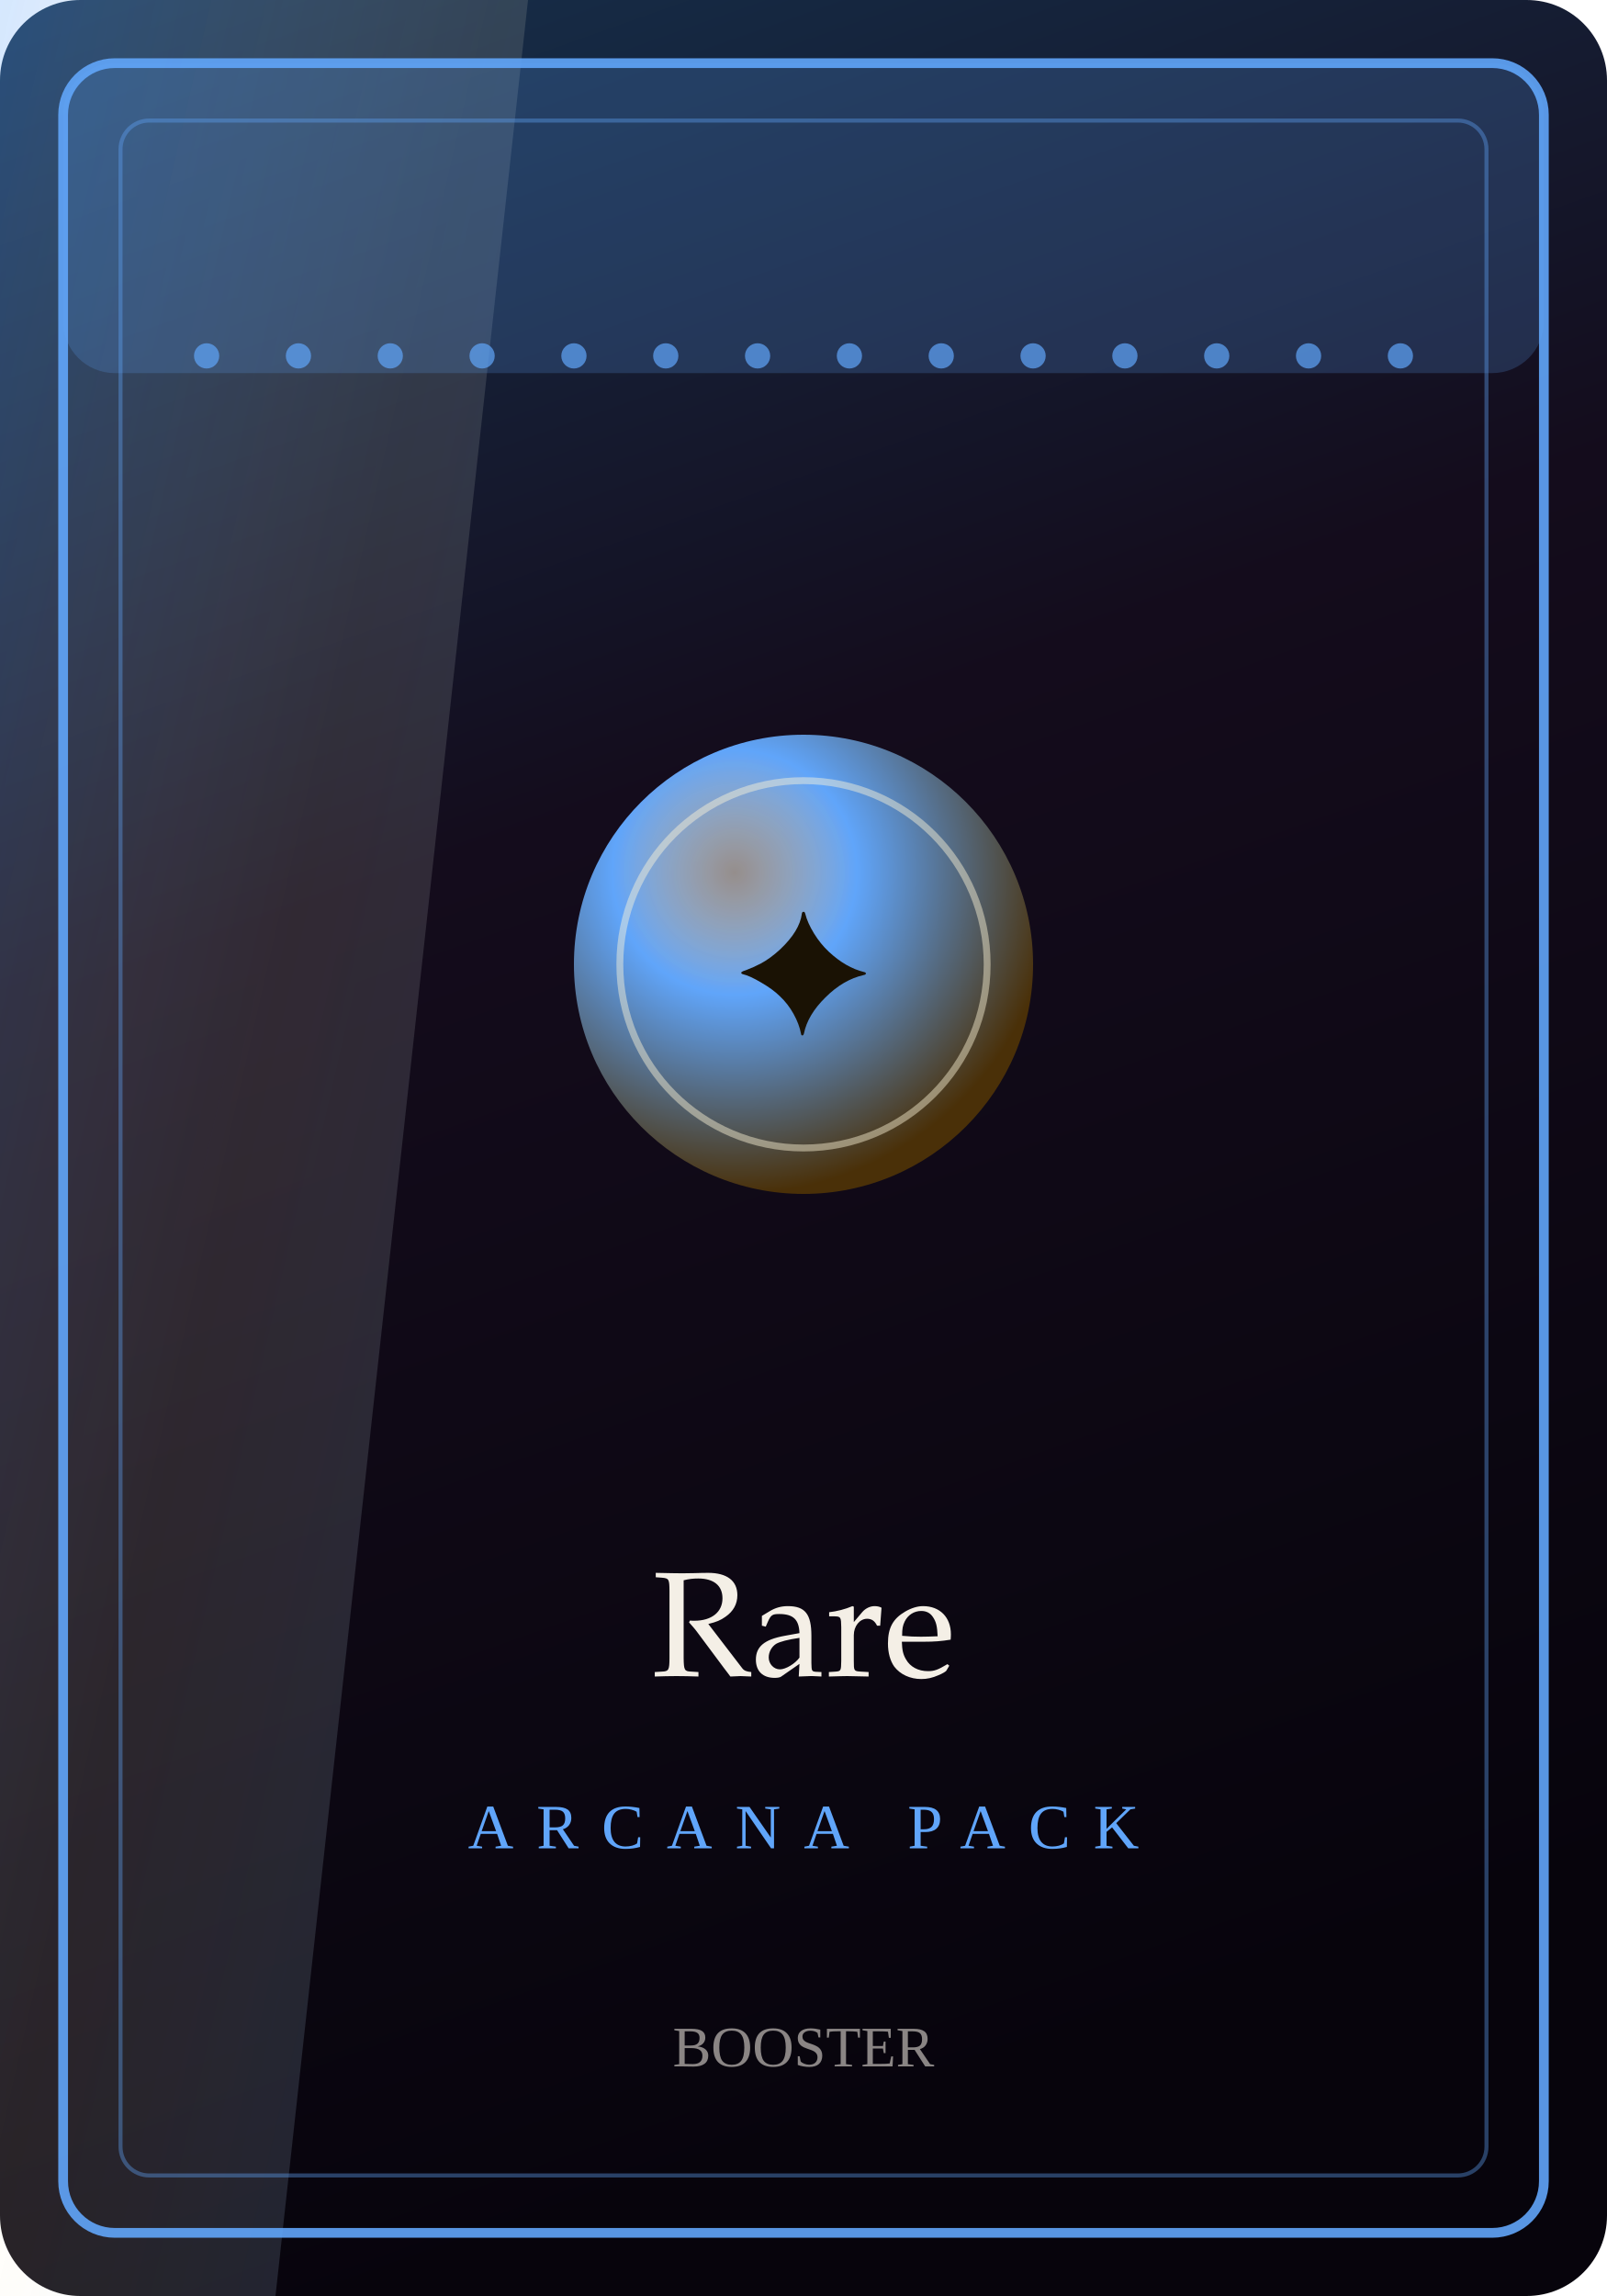
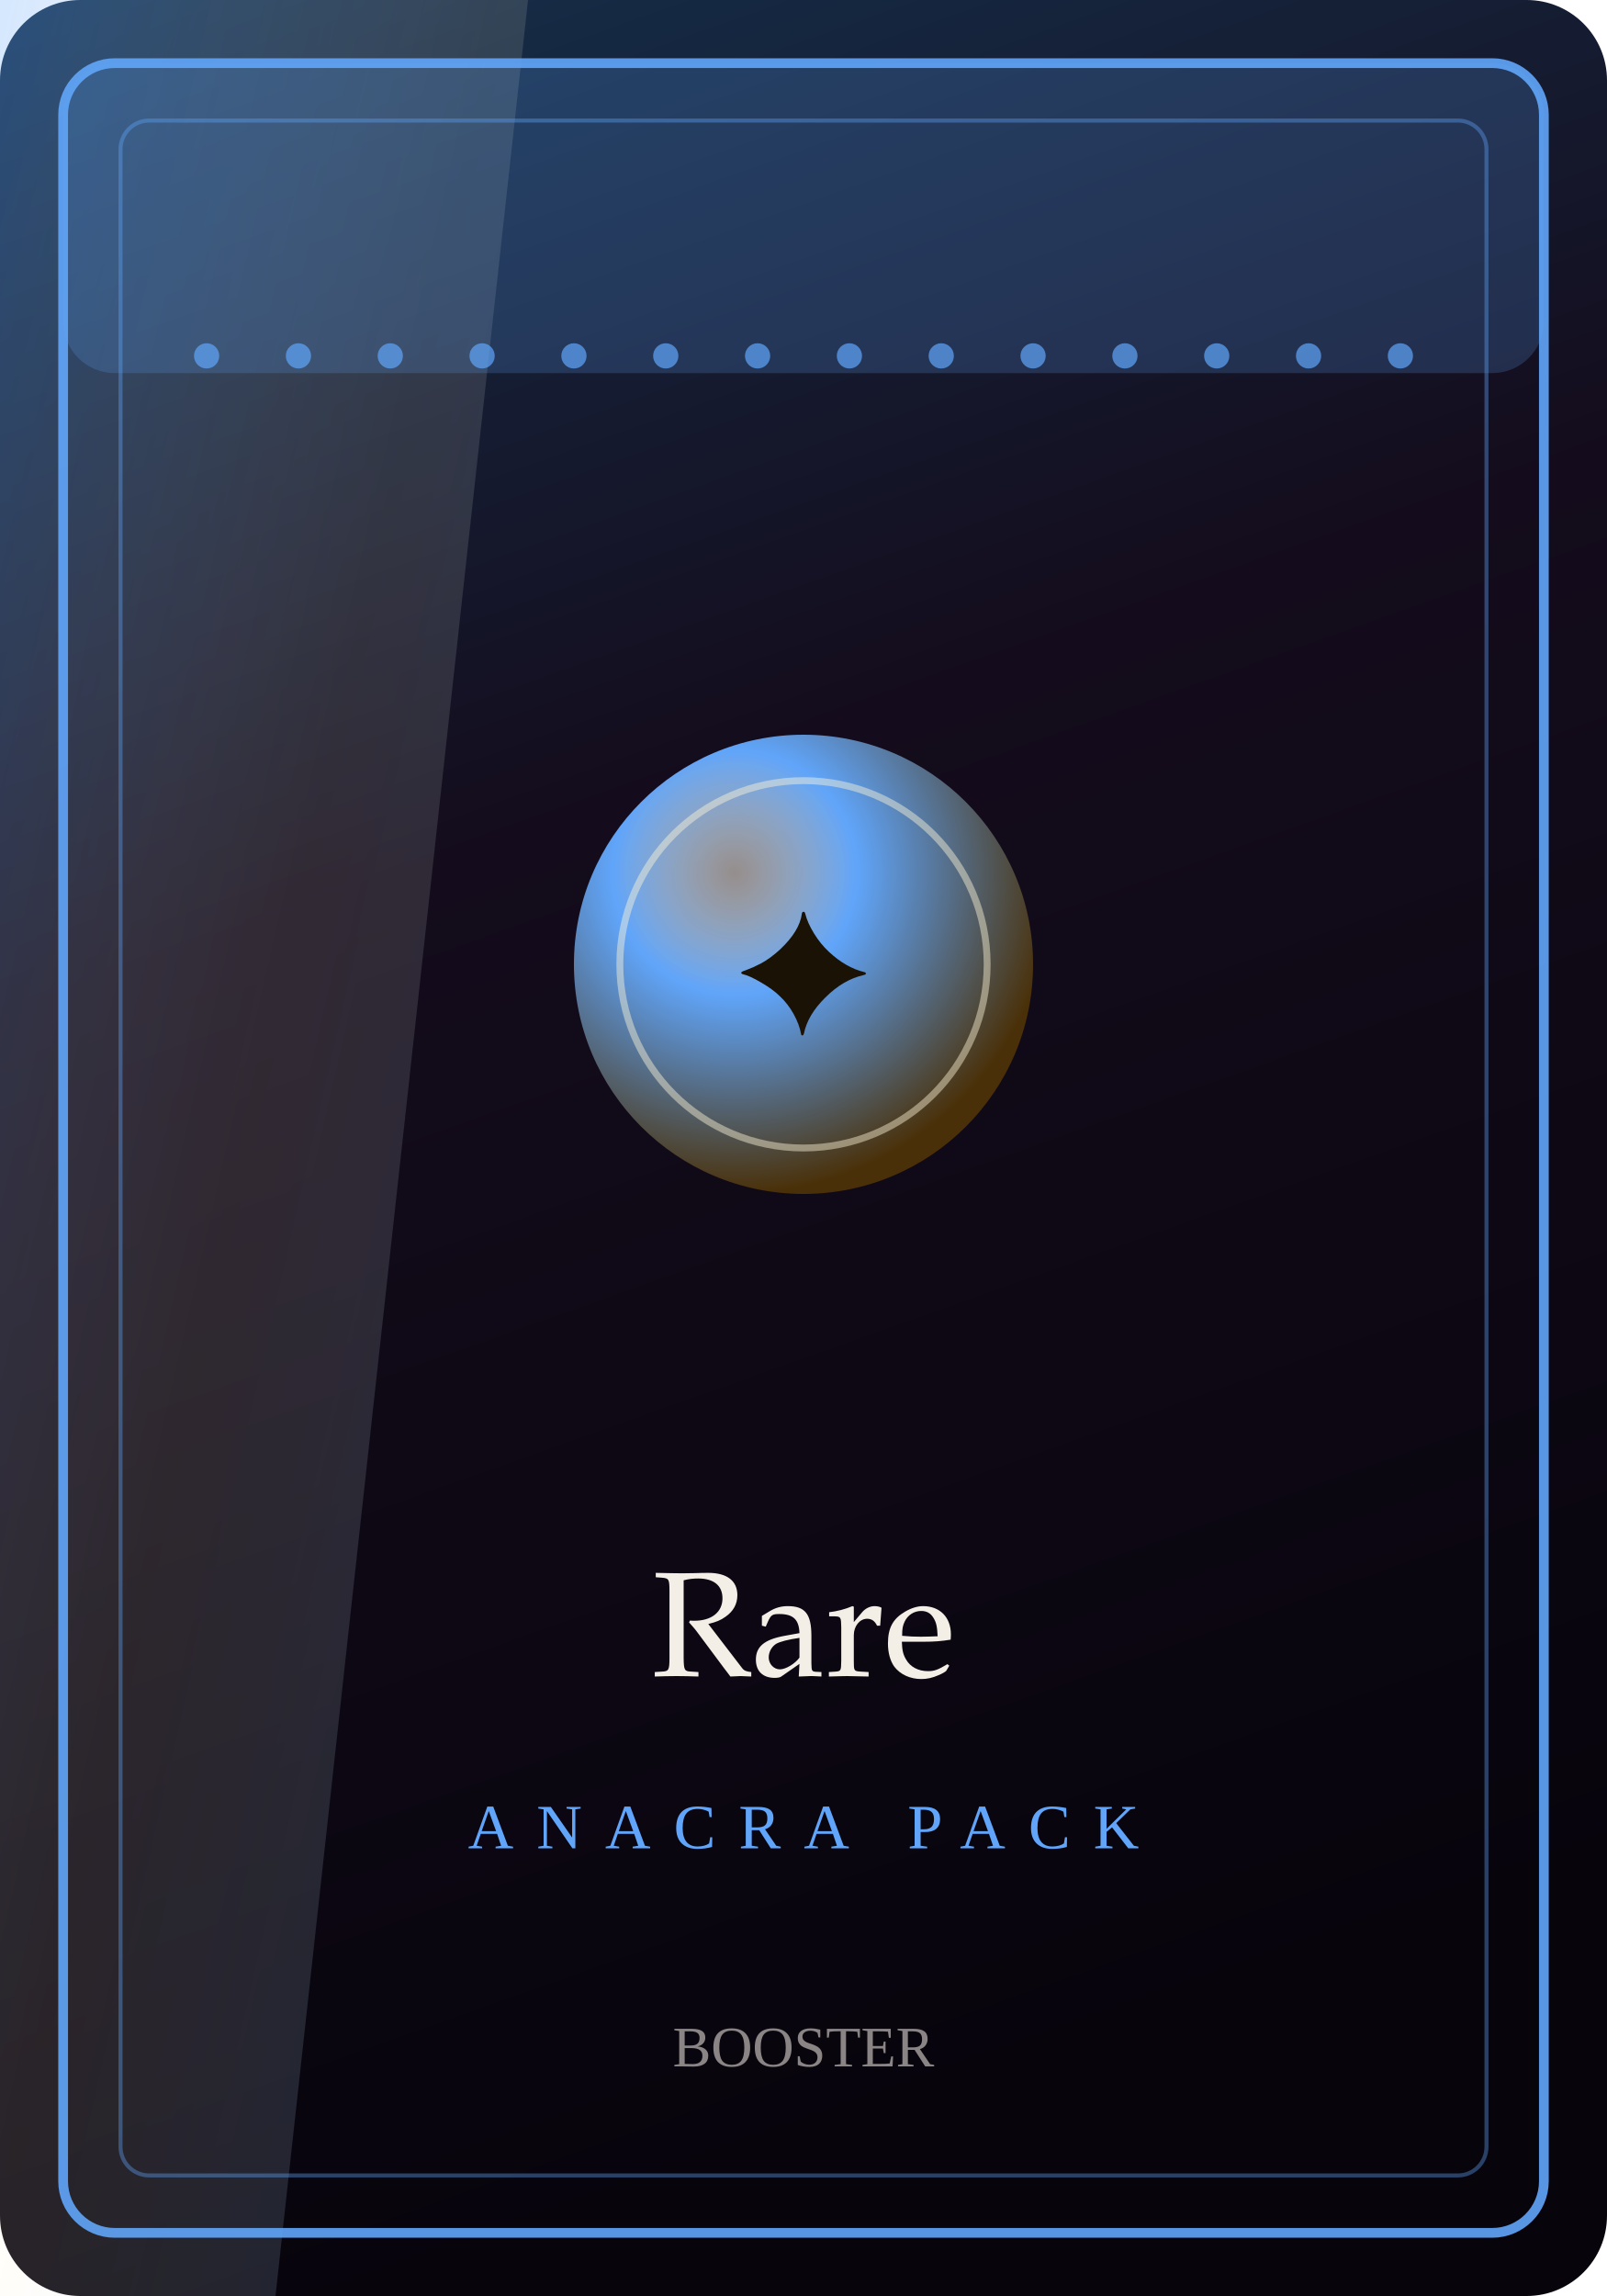
<svg xmlns="http://www.w3.org/2000/svg" viewBox="0 0 280 400" width="280" height="400">
  <defs>
    <linearGradient id="bg-rare" x1="0" y1="0" x2="0.25" y2="1">
      <stop offset="0%" stop-color="#16324f" />
      <stop offset="42%" stop-color="#140c1c" />
      <stop offset="100%" stop-color="#07040c" />
    </linearGradient>
    <linearGradient id="foil-rare" x1="0" y1="0" x2="1" y2="1">
      <stop offset="0%" stop-color="#60a5fa" stop-opacity="0.95" />
      <stop offset="48%" stop-color="#fff6d8" stop-opacity="0.45" />
      <stop offset="100%" stop-color="#60a5fa" stop-opacity="0.7" />
    </linearGradient>
    <radialGradient id="wax-rare" cx="35%" cy="30%" r="70%">
      <stop offset="0%" stop-color="#fff8e8" stop-opacity="0.55" />
      <stop offset="38%" stop-color="#60a5fa" />
      <stop offset="100%" stop-color="#4a3008" />
    </radialGradient>
  </defs>
  <rect width="280" height="400" rx="14" fill="url(#bg-rare)" />
  <path d="M0 0h92L48 400H0z" fill="url(#foil-rare)" opacity="0.28" />
  <rect x="11" y="11" width="258" height="378" rx="9" fill="none" stroke="#60a5fa" stroke-width="1.7" opacity="0.9" />
  <rect x="21" y="21" width="238" height="358" rx="5" fill="none" stroke="#60a5fa" stroke-width="0.7" opacity="0.38" />
  <rect x="11" y="11" width="258" height="54" rx="9" fill="#60a5fa" opacity="0.2" />
  <g fill="#60a5fa" opacity="0.7">
    <circle cx="36" cy="62" r="2.2" />
    <circle cx="52" cy="62" r="2.2" />
    <circle cx="68" cy="62" r="2.2" />
    <circle cx="84" cy="62" r="2.2" />
    <circle cx="100" cy="62" r="2.2" />
    <circle cx="116" cy="62" r="2.2" />
    <circle cx="132" cy="62" r="2.2" />
    <circle cx="148" cy="62" r="2.2" />
    <circle cx="164" cy="62" r="2.2" />
    <circle cx="180" cy="62" r="2.2" />
    <circle cx="196" cy="62" r="2.2" />
    <circle cx="212" cy="62" r="2.2" />
    <circle cx="228" cy="62" r="2.2" />
    <circle cx="244" cy="62" r="2.2" />
  </g>
  <circle cx="140" cy="168" r="40" fill="url(#wax-rare)" />
  <circle cx="140" cy="168" r="32" fill="none" stroke="#fff6d8" stroke-width="1.2" opacity="0.45" />
  <text x="140" y="180" text-anchor="middle" font-size="30" fill="#1a1204">✦</text>
  <text x="140" y="292" text-anchor="middle" font-family="Palatino, Georgia, serif" font-size="26" fill="#f4efe6">Rare</text>
-   <text x="140" y="322" text-anchor="middle" font-size="11" letter-spacing="4" fill="#60a5fa">ARCANA PACK</text>
+   <text x="140" y="322" text-anchor="middle" font-size="11" letter-spacing="4" fill="#60a5fa">ANACRA PACK</text>
  <text x="140" y="360" text-anchor="middle" font-size="10" fill="#f4efe6" opacity="0.55">BOOSTER</text>
</svg>
